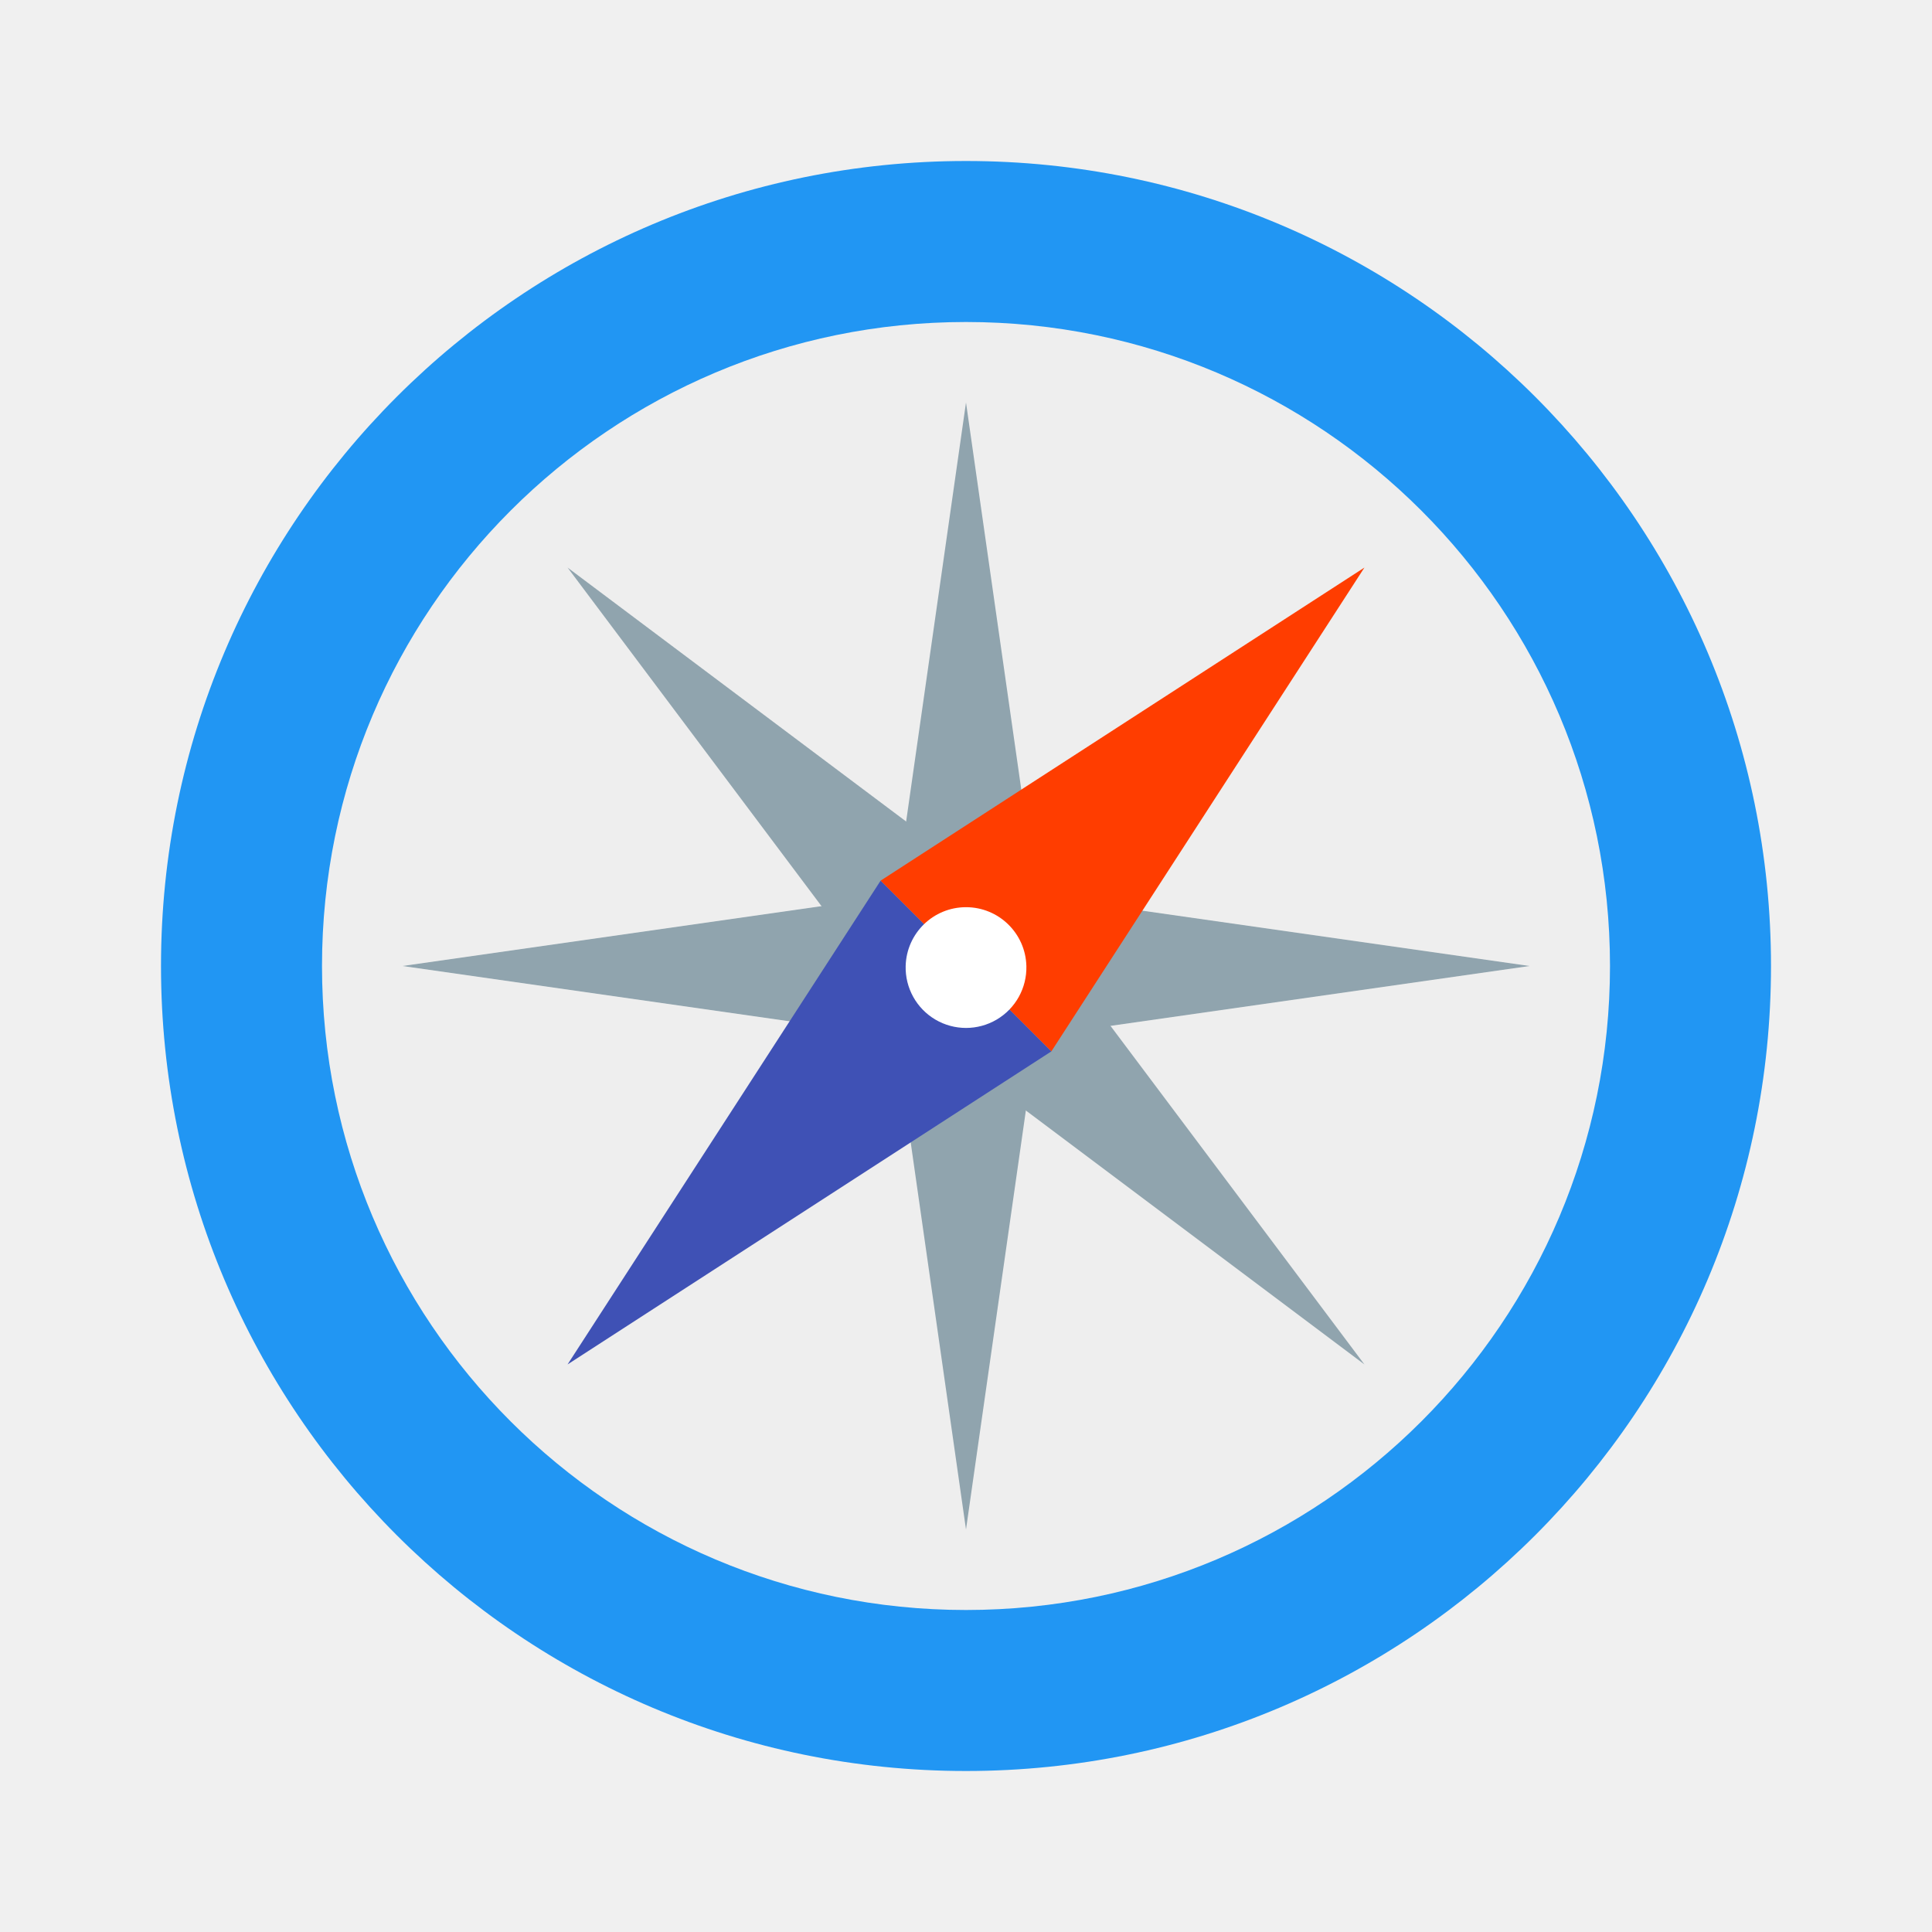
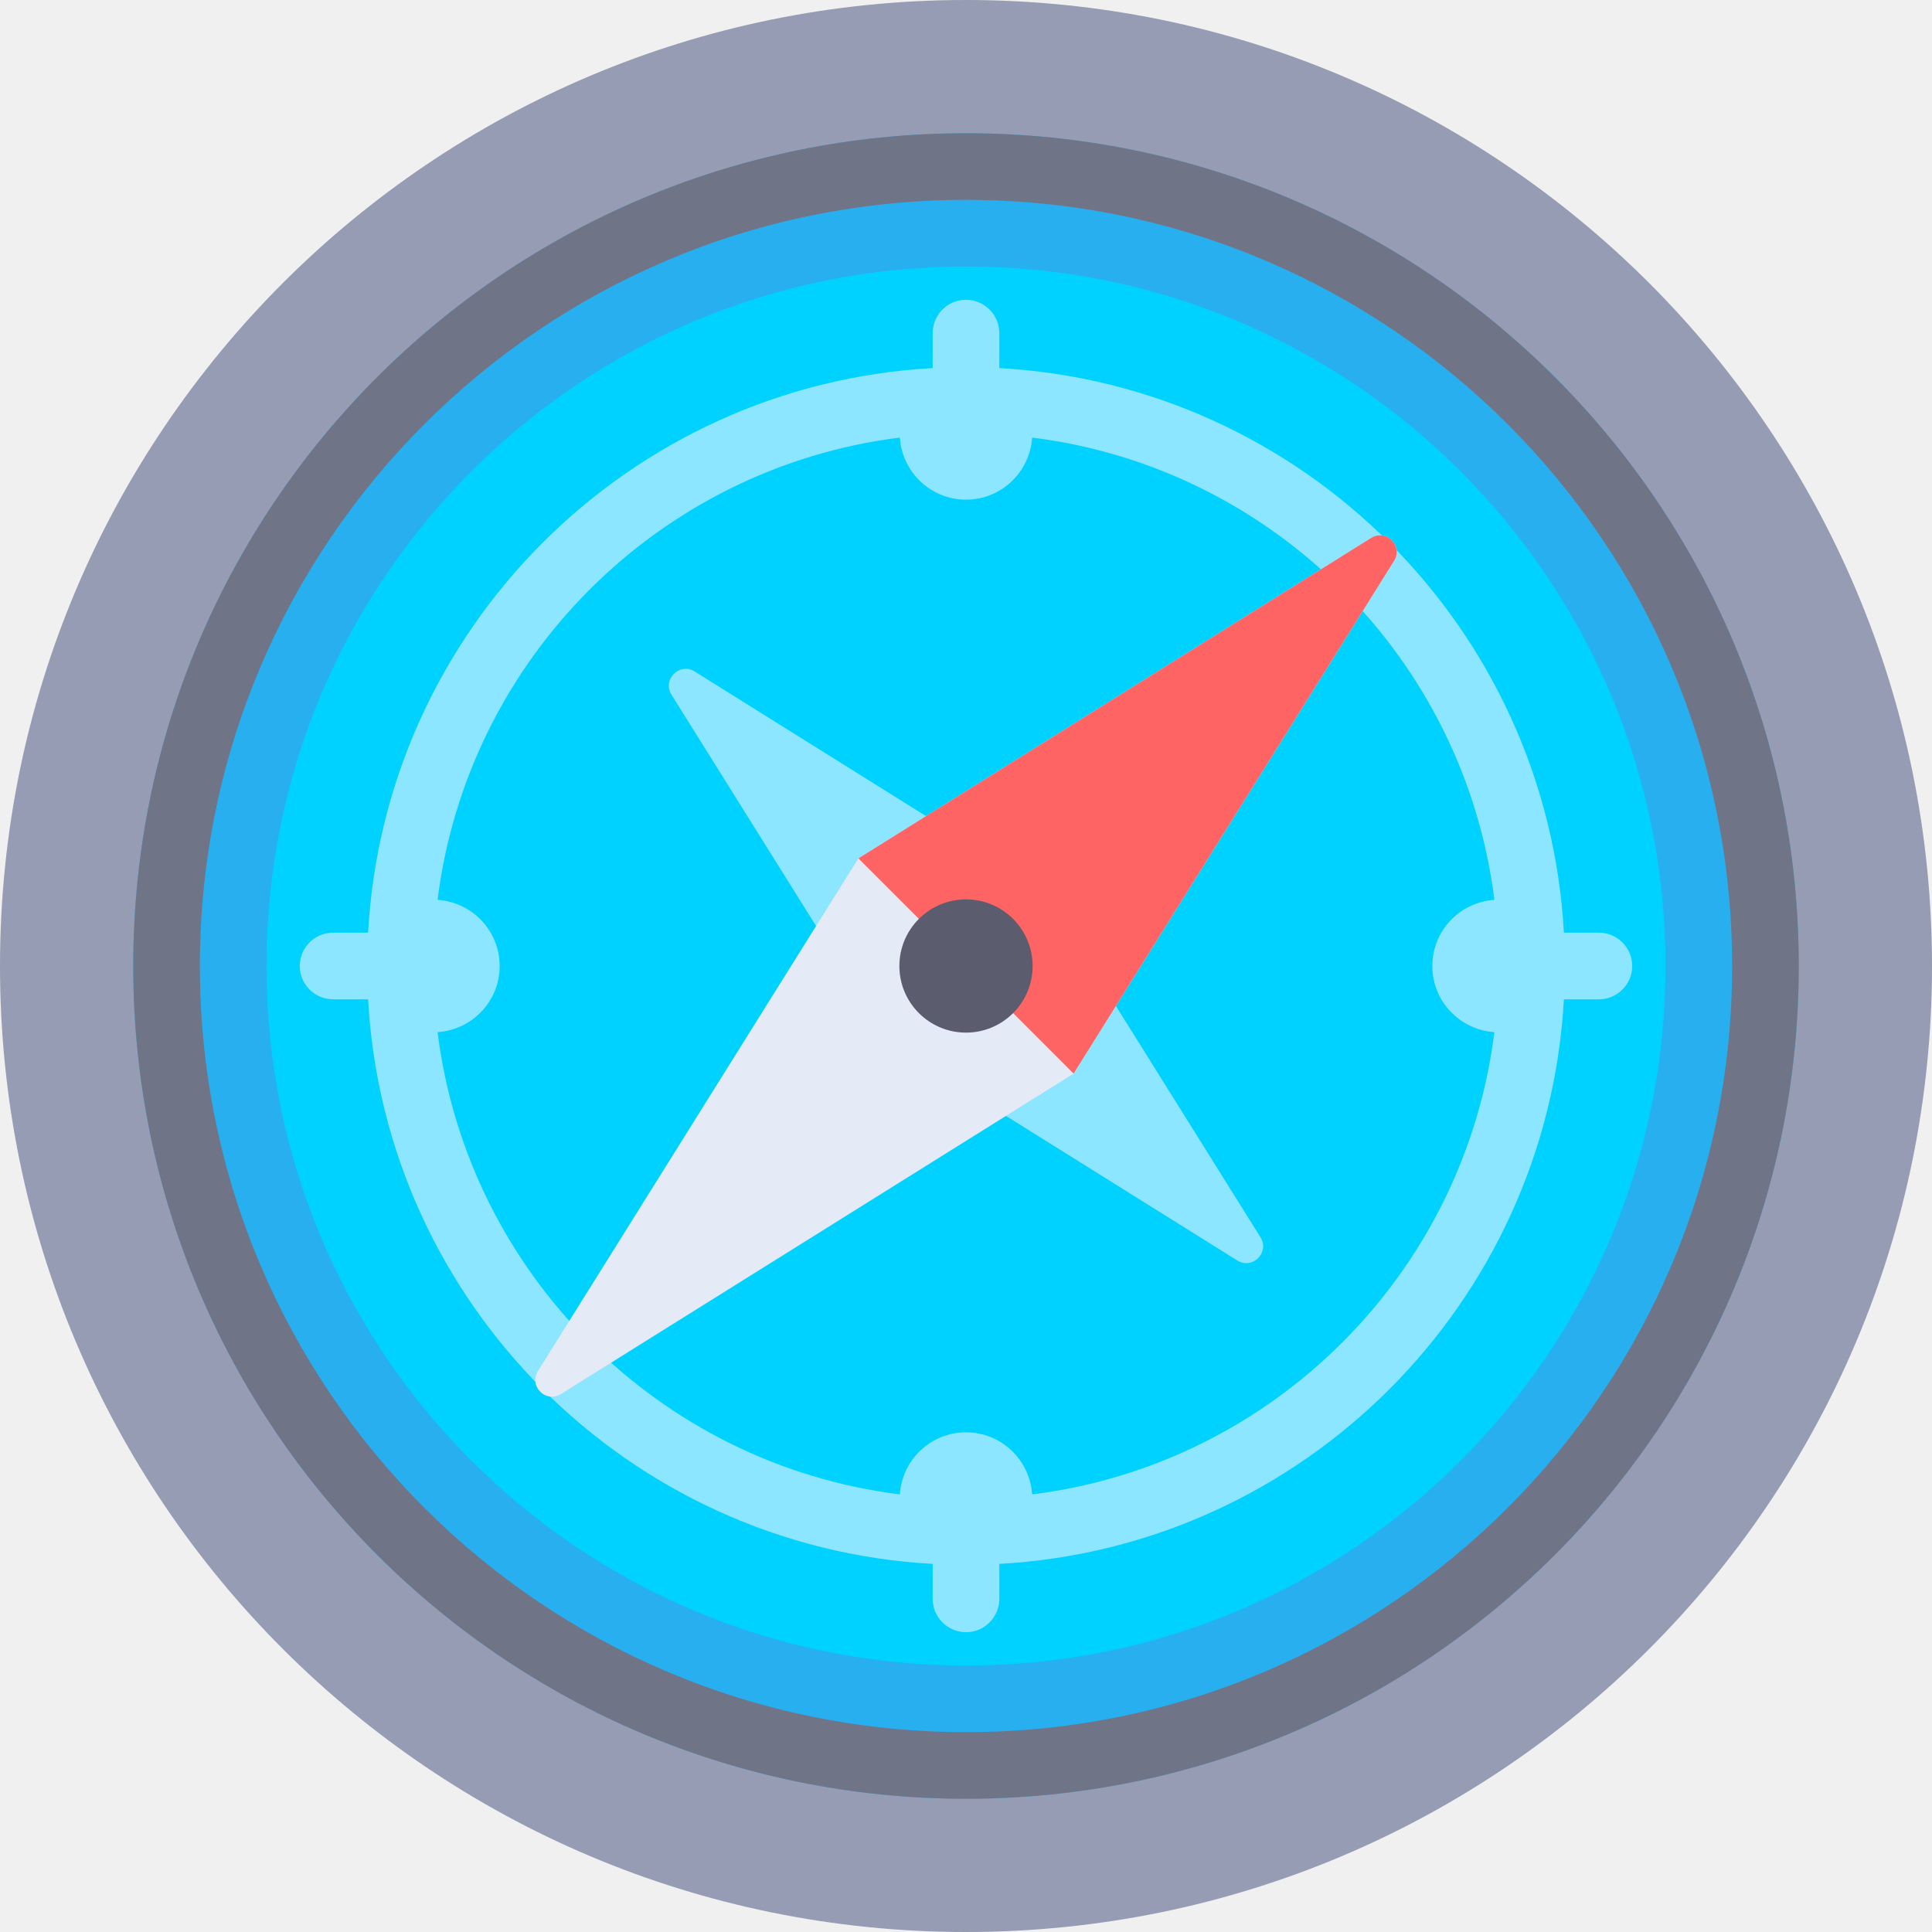
- <svg xmlns="http://www.w3.org/2000/svg" viewBox="0 0 1024 1024" class="icon" version="1.1">
-   <path d="M938.667 512c0 235.648-191.019 426.667-426.667 426.667S85.333 747.648 85.333 512 276.352 85.333 512 85.333s426.667 191.019 426.667 426.667" fill="#2196F3" />
-   <path d="M853.333 512c0 188.523-152.811 341.333-341.333 341.333S170.667 700.523 170.667 512 323.477 170.667 512 170.667s341.333 152.811 341.333 341.333" fill="#EEEEEE" />
-   <path d="M512 213.333l-42.667 298.667 42.667 298.667 42.667-298.667z" fill="#90A4AE" />
-   <path d="M300.821 300.821l181.013 241.344 241.344 181.013-181.013-241.344z" fill="#90A4AE" />
-   <path d="M213.333 512l298.667 42.667 298.667-42.667-298.645-42.667z" fill="#90A4AE" />
-   <path d="M300.821 723.179l256.427-165.931-90.496-90.496z" fill="#3F51B5" />
-   <path d="M466.752 466.752l90.496 90.496 165.931-256.427z" fill="#FF3D00" />
-   <path d="M544 512a32 32 0 1 1-63.979 0.021A32 32 0 0 1 544 512" fill="#FFFFFF" />
+ <svg xmlns="http://www.w3.org/2000/svg" height="800px" width="800px" version="1.1" id="Layer_1" viewBox="0 0 512 512" xml:space="preserve">
+   <circle style="fill:#00D2FF;" cx="256" cy="256" r="229.517" />
+   <path style="fill:#28AFF0;" d="M256,26.483C129.241,26.483,26.483,129.241,26.483,256S129.241,485.517,256,485.517  S485.517,382.759,485.517,256S382.759,26.483,256,26.483z M256,441.379c-102.382,0-185.379-82.997-185.379-185.379  S153.618,70.621,256,70.621S441.379,153.618,441.379,256S358.382,441.379,256,441.379z" />
+   <path style="fill:#8CE6FF;" d="M334.044,327.904l-57.673-92.276l-92.276-57.673c-4.008-2.505-8.644,2.132-6.14,6.14l57.673,92.276  l92.276,57.673C331.912,336.548,336.548,331.912,334.044,327.904z" />
+   <path style="fill:#959CB3;" d="M256,0C114.615,0,0,114.615,0,256s114.615,256,256,256s256-114.615,256-256S397.385,0,256,0z   M256,476.69c-121.884,0-220.69-98.806-220.69-220.69S134.116,35.31,256,35.31S476.69,134.116,476.69,256S377.884,476.69,256,476.69  z" />
+   <path style="fill:#707487;" d="M256,35.31C134.116,35.31,35.31,134.116,35.31,256S134.116,476.69,256,476.69  S476.69,377.884,476.69,256S377.884,35.31,256,35.31z M256,459.034c-112.134,0-203.034-90.902-203.034-203.034  c0-112.134,90.901-203.034,203.034-203.034S459.034,143.866,459.034,256C459.034,368.132,368.134,459.034,256,459.034z" />
+   <path style="fill:#8CE6FF;" d="M423.724,247.172h-9.274C409.991,166.61,345.39,102.009,264.828,97.55v-9.274  c0-4.875-3.953-8.828-8.828-8.828s-8.828,3.953-8.828,8.828v9.274C166.61,102.009,102.009,166.61,97.55,247.172h-9.274  c-4.875,0-8.828,3.953-8.828,8.828s3.953,8.828,8.828,8.828h9.274c4.459,80.563,69.059,145.163,149.622,149.622v9.274  c0,4.875,3.953,8.828,8.828,8.828s8.828-3.953,8.828-8.828v-9.274c80.563-4.459,145.163-69.059,149.622-149.622h9.274  c4.875,0,8.828-3.953,8.828-8.828S428.599,247.172,423.724,247.172z M273.534,396.034c-0.632-9.177-8.196-16.448-17.534-16.448  c-9.337,0-16.902,7.271-17.534,16.448c-63.86-7.96-114.541-58.642-122.502-122.502c9.178-0.631,16.449-8.195,16.449-17.533  c0-9.337-7.271-16.902-16.448-17.534c7.96-63.86,58.642-114.541,122.502-122.502c0.631,9.178,8.195,16.449,17.533,16.449  c9.337,0,16.902-7.271,17.534-16.448c63.86,7.96,114.541,58.642,122.501,122.502c-9.178,0.631-16.449,8.195-16.449,17.533  c0,9.337,7.271,16.902,16.448,17.534C388.074,337.394,337.394,388.074,273.534,396.034z" />
+   <path style="fill:#E4EAF6;" d="M363.367,142.551L227.479,227.48L142.55,363.368c-2.482,3.97,2.112,8.564,6.082,6.082l135.887-84.929  l84.929-135.887C371.93,144.663,367.337,140.07,363.367,142.551z" />
+   <path style="fill:#FF6464;" d="M227.48,227.48l57.039,57.039l84.929-135.887c2.482-3.97-2.112-8.564-6.082-6.082L227.48,227.48z" />
+   <circle style="fill:#5B5D6E;" cx="256" cy="256" r="17.655" />
</svg>
